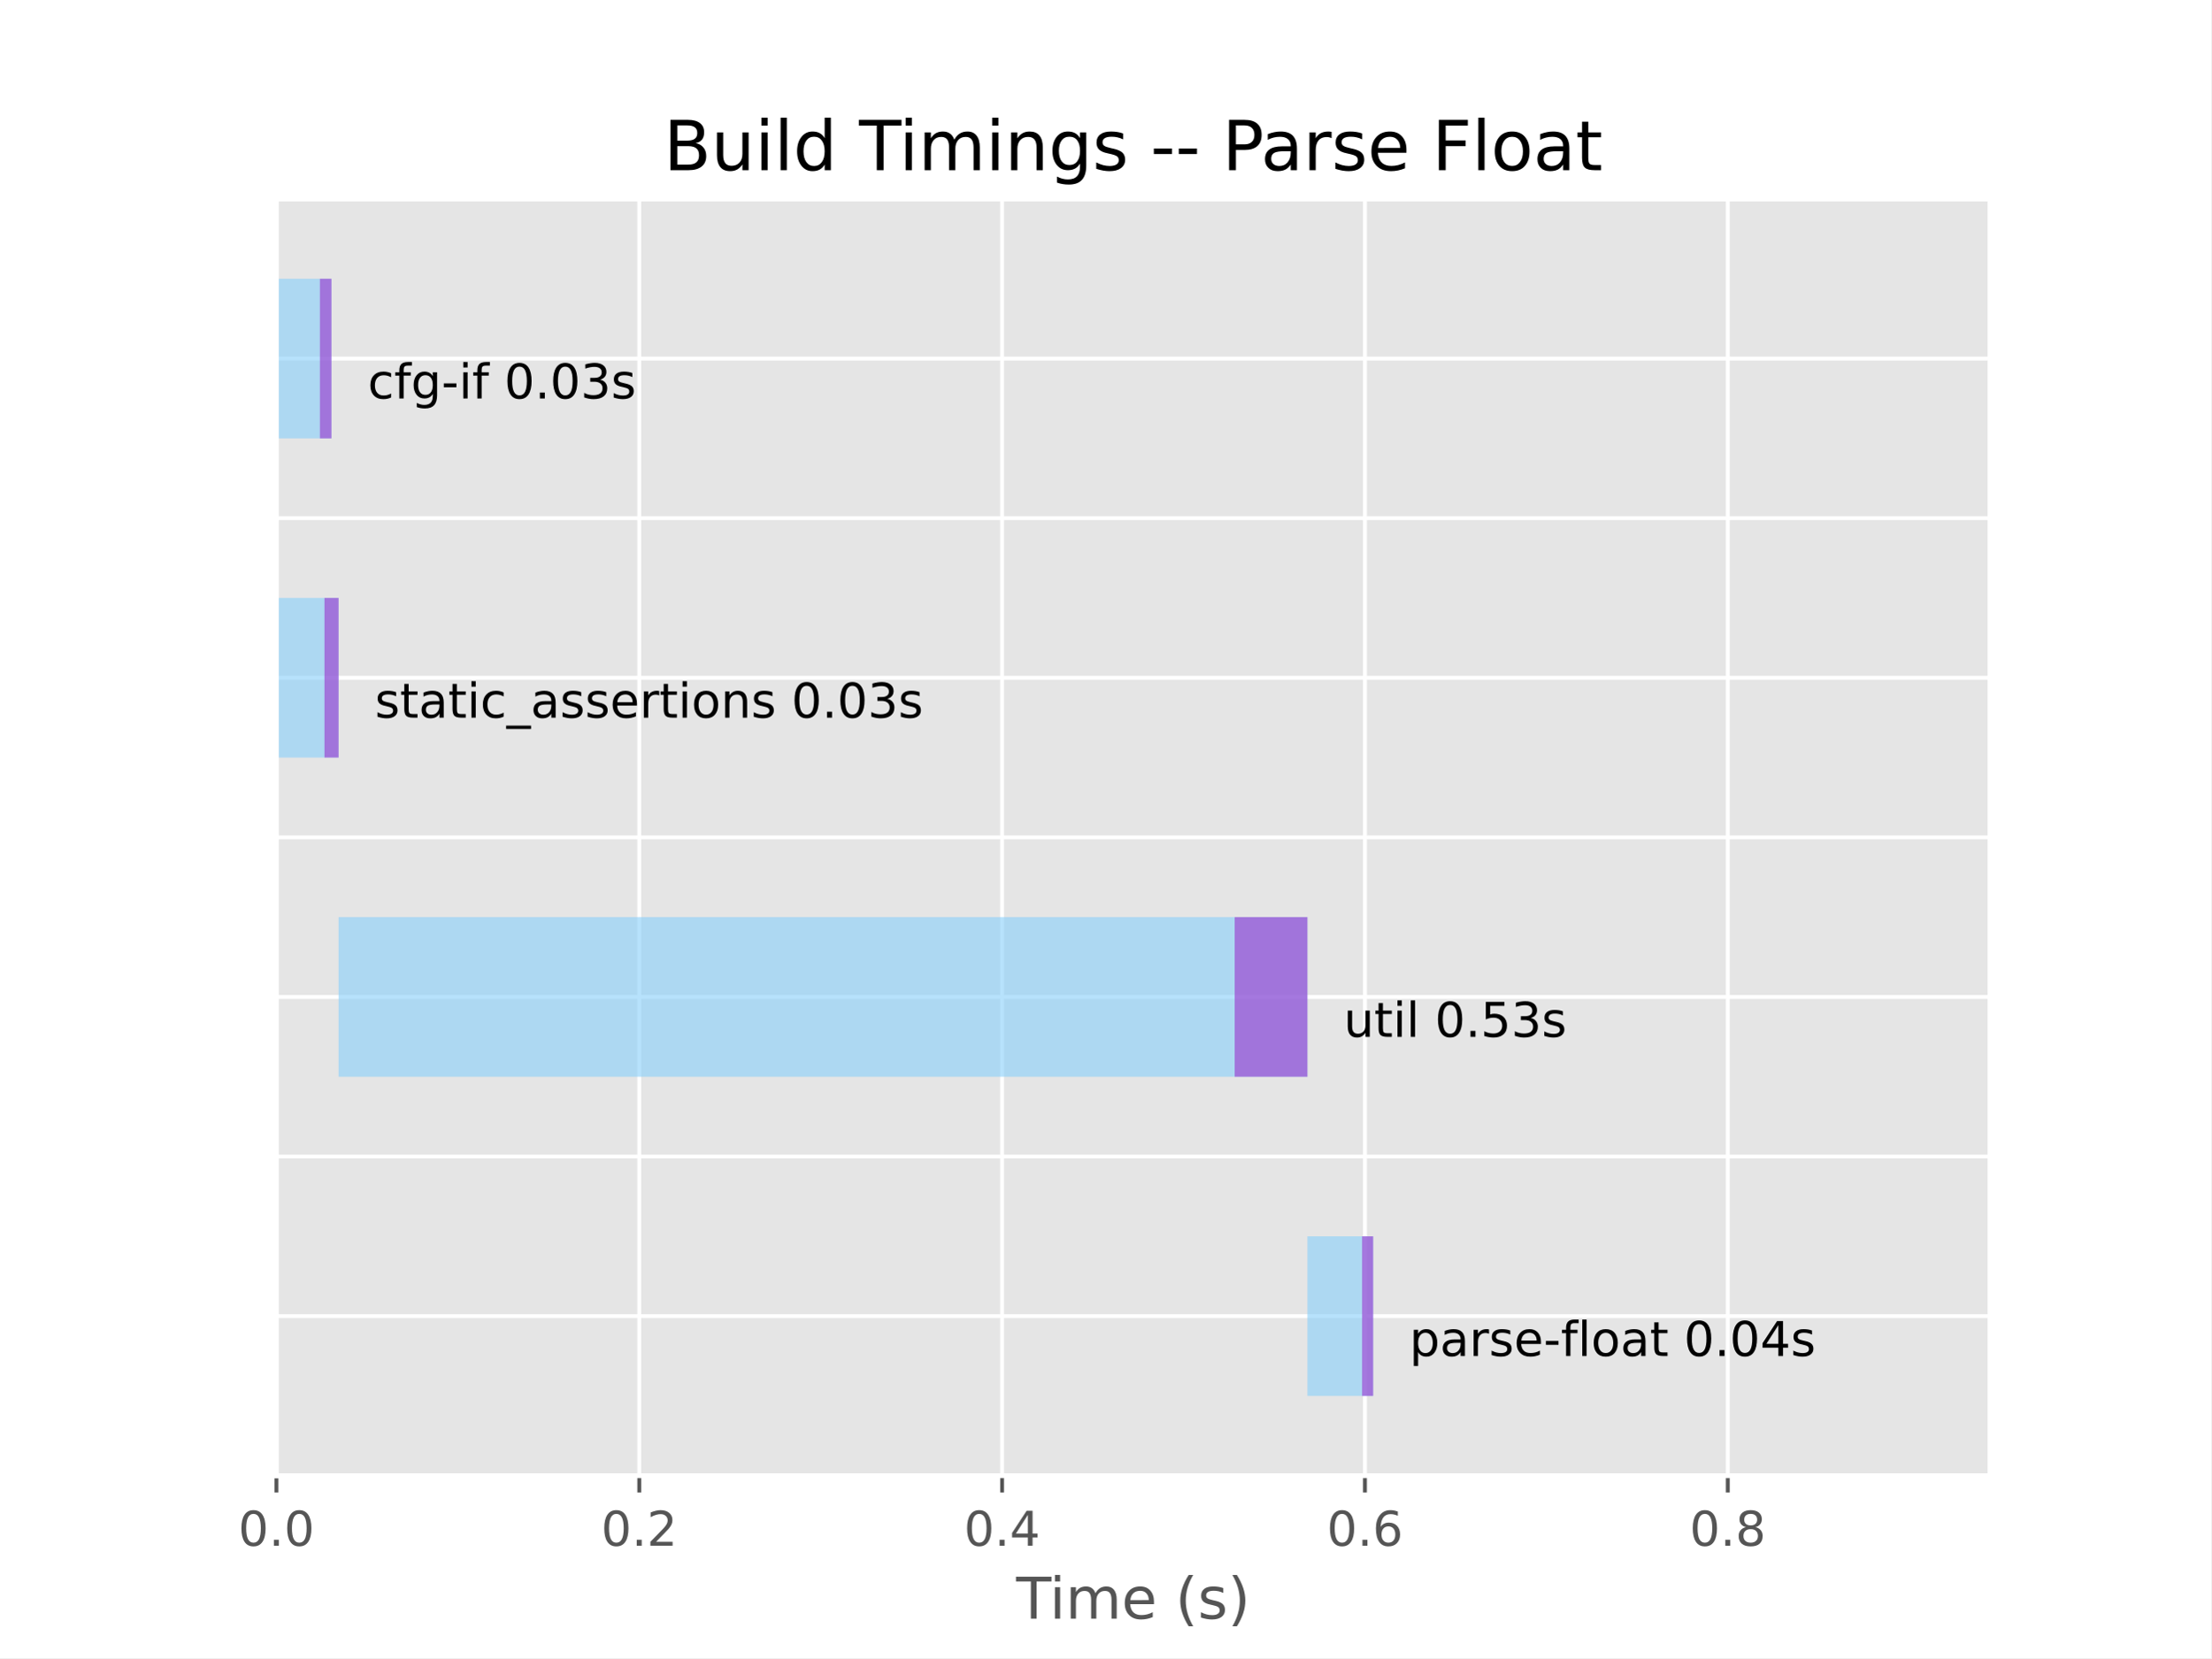
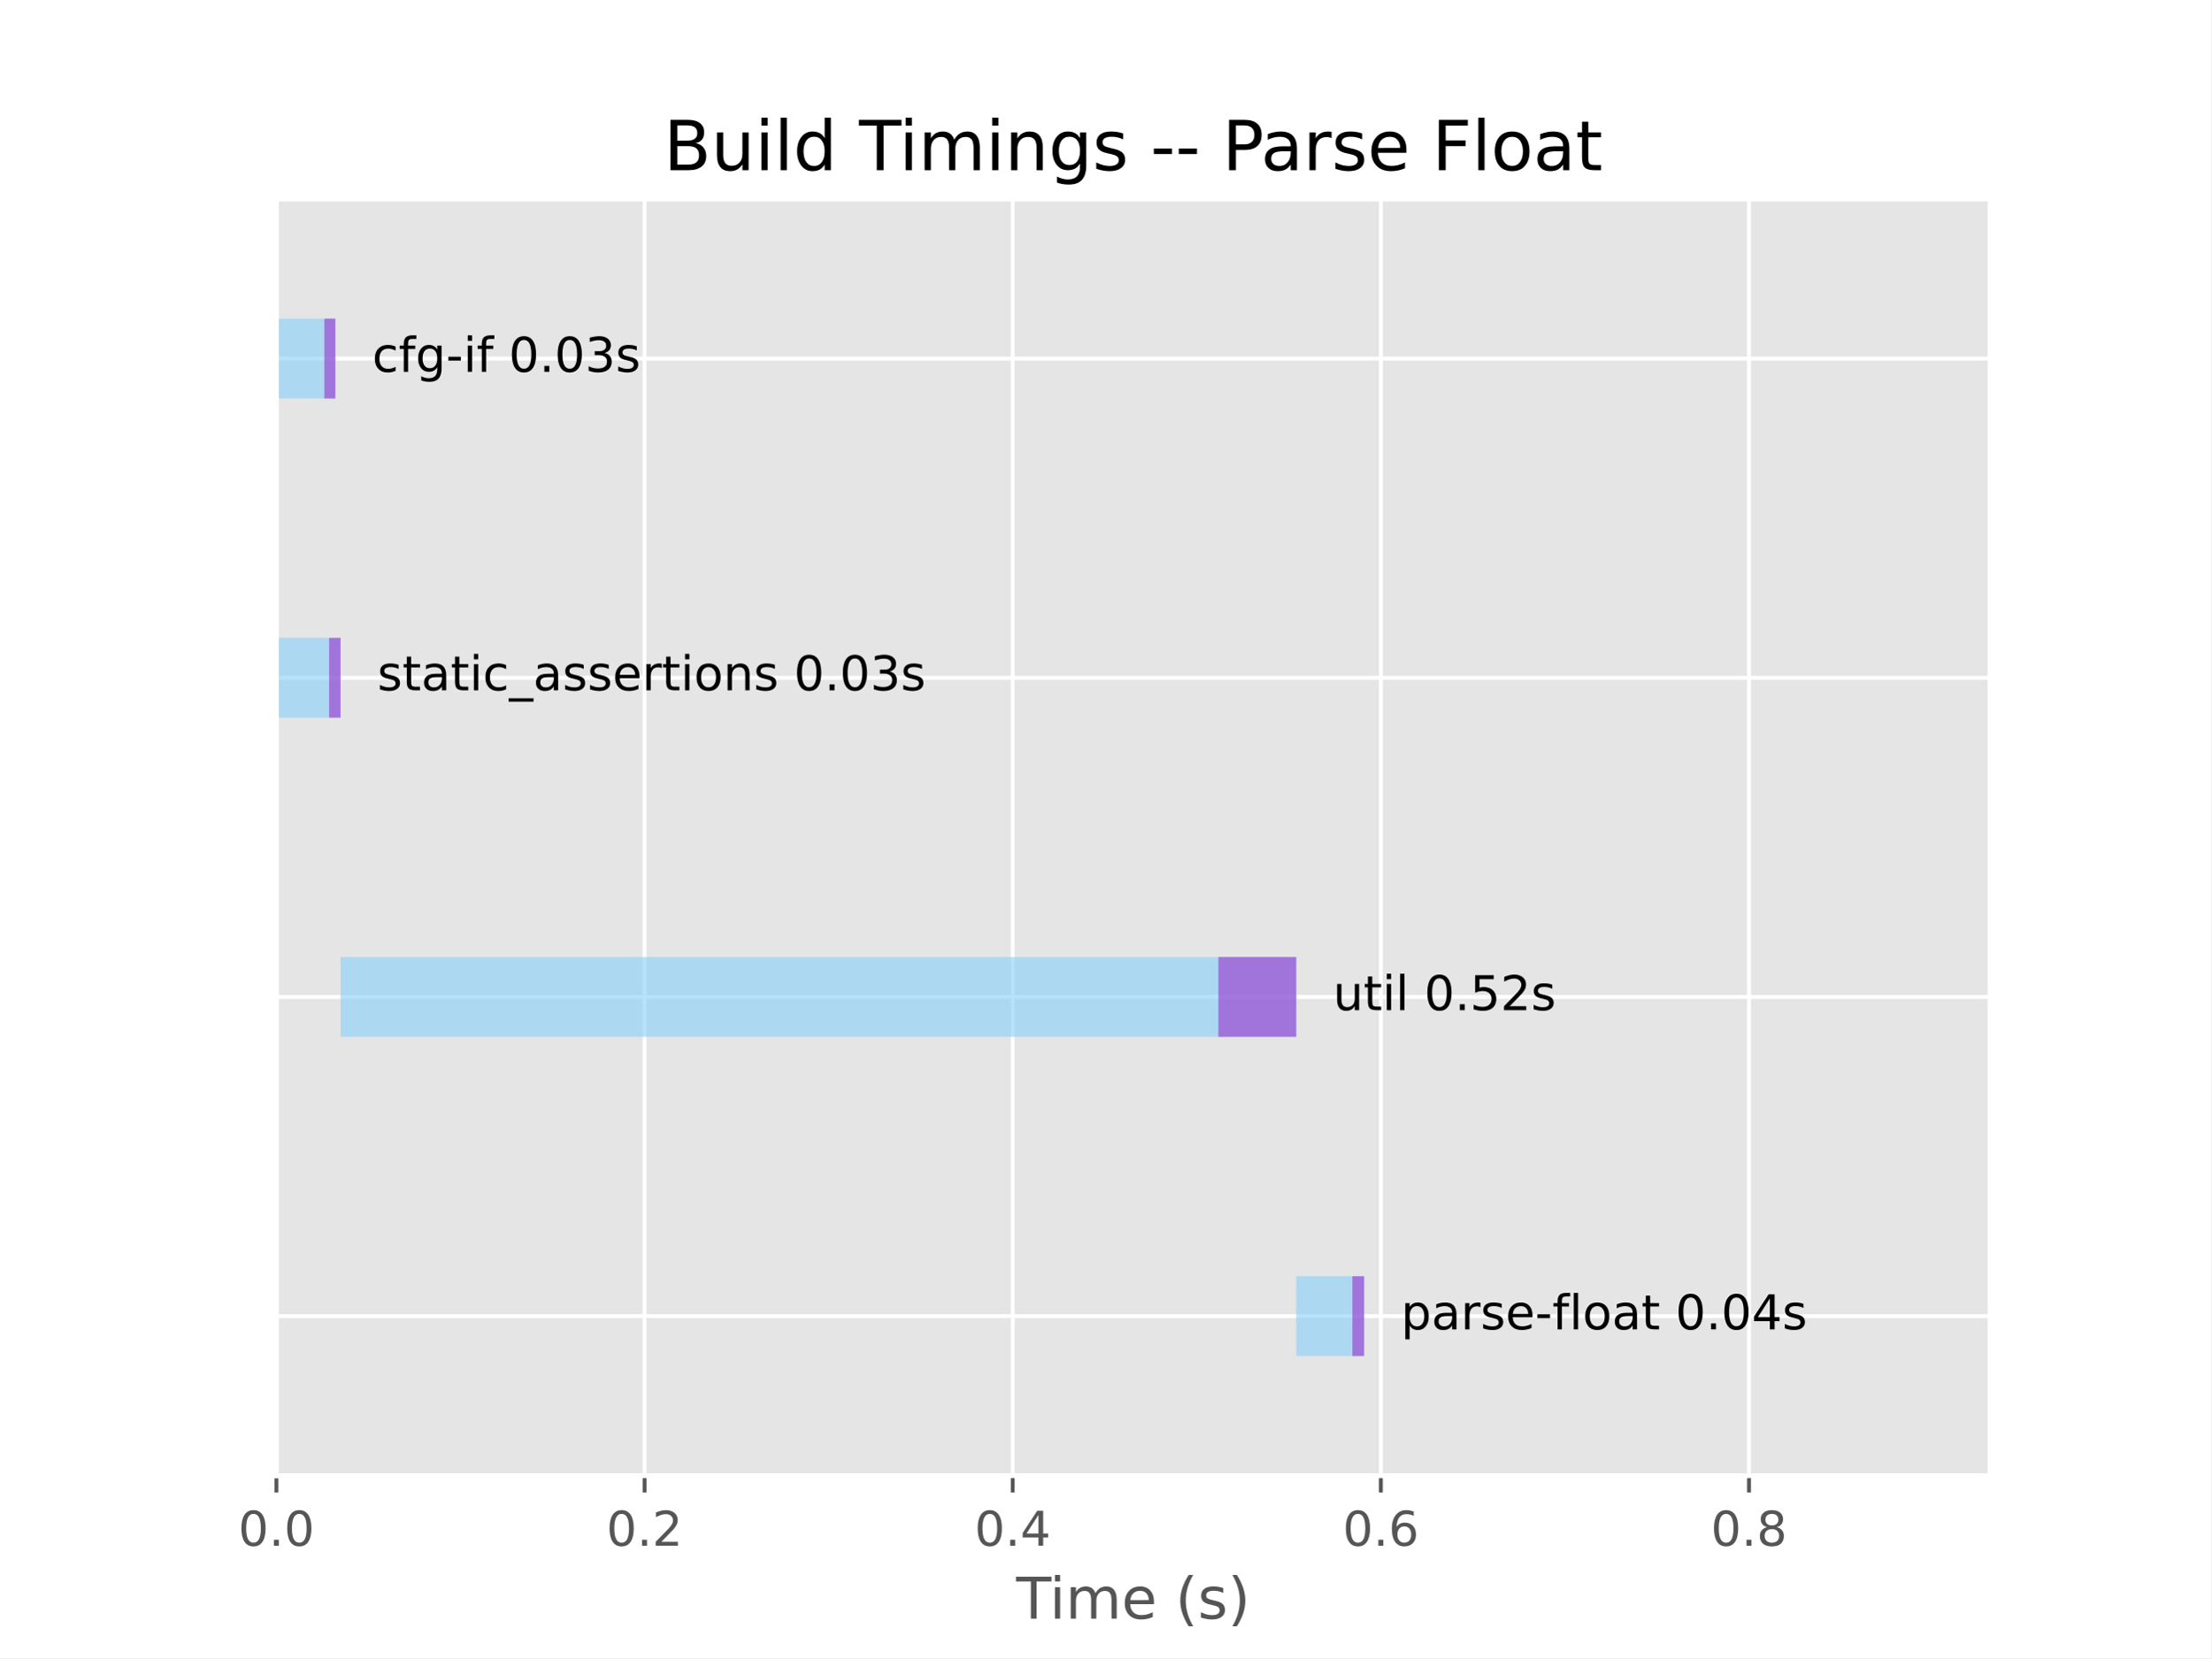
<svg xmlns="http://www.w3.org/2000/svg" xmlns:xlink="http://www.w3.org/1999/xlink" height="345.6pt" version="1.1" viewBox="0 0 460.8 345.6" width="460.8pt">
  <defs>
    <style type="text/css">*{stroke-linecap:butt;stroke-linejoin:round;}</style>
  </defs>
  <g id="figure_1">
    <g id="patch_1">
      <path d="M 0 345.6  L 460.8 345.6  L 460.8 0  L 0 0  z " style="fill:#ffffff;" />
    </g>
    <g id="axes_1">
      <g id="patch_2">
        <path d="M 57.6 307.584  L 414.72 307.584  L 414.72 41.472  L 57.6 41.472  z " style="fill:#e5e5e5;" />
      </g>
      <g id="matplotlib.axis_1">
        <g id="xtick_1">
          <g id="line2d_1">
-             <path clip-path="url(#pd115054923)" d="M 57.6 307.584  L 57.6 41.472  " style="fill:none;stroke:#ffffff;stroke-linecap:square;stroke-width:0.8;" />
+             <path clip-path="url(#p12c8a387ae)" d="M 57.6 307.584  L 57.6 41.472  " style="fill:none;stroke:#ffffff;stroke-linecap:square;stroke-width:0.8;" />
          </g>
          <g id="line2d_2">
            <defs>
-               <path d="M 0 0  L 0 3.5  " id="m723b327a18" style="stroke:#555555;stroke-width:0.8;" />
+               <path d="M 0 0  L 0 3.5  " id="mac505a7d88" style="stroke:#555555;stroke-width:0.8;" />
            </defs>
            <g>
-               <use style="fill:#555555;stroke:#555555;stroke-width:0.8;" x="57.6" xlink:href="#m723b327a18" y="307.584" />
+               <use style="fill:#555555;stroke:#555555;stroke-width:0.8;" x="57.6" xlink:href="#mac505a7d88" y="307.584" />
            </g>
          </g>
          <g id="text_1">
            <g style="fill:#555555;" transform="translate(49.64844 322.1824)scale(0.1 -0.1)">
              <defs>
                <path d="M 2034 4250  Q 1547 4250 1301 3770  Q 1056 3291 1056 2328  Q 1056 1369 1301 889  Q 1547 409 2034 409  Q 2525 409 2770 889  Q 3016 1369 3016 2328  Q 3016 3291 2770 3770  Q 2525 4250 2034 4250  z M 2034 4750  Q 2819 4750 3233 4129  Q 3647 3509 3647 2328  Q 3647 1150 3233 529  Q 2819 -91 2034 -91  Q 1250 -91 836 529  Q 422 1150 422 2328  Q 422 3509 836 4129  Q 1250 4750 2034 4750  z " id="DejaVuSans-30" transform="scale(0.015625)" />
                <path d="M 684 794  L 1344 794  L 1344 0  L 684 0  L 684 794  z " id="DejaVuSans-2e" transform="scale(0.015625)" />
              </defs>
              <use xlink:href="#DejaVuSans-30" />
              <use x="63.623" xlink:href="#DejaVuSans-2e" />
              <use x="95.41" xlink:href="#DejaVuSans-30" />
            </g>
          </g>
        </g>
        <g id="xtick_2">
          <g id="line2d_3">
-             <path clip-path="url(#pd115054923)" d="M 133.22 307.584  L 133.22 41.472  " style="fill:none;stroke:#ffffff;stroke-linecap:square;stroke-width:0.8;" />
+             <path clip-path="url(#p12c8a387ae)" d="M 134.325 307.584  L 134.325 41.472  " style="fill:none;stroke:#ffffff;stroke-linecap:square;stroke-width:0.8;" />
          </g>
          <g id="line2d_4">
            <g>
-               <use style="fill:#555555;stroke:#555555;stroke-width:0.8;" x="133.22" xlink:href="#m723b327a18" y="307.584" />
+               <use style="fill:#555555;stroke:#555555;stroke-width:0.8;" x="134.325" xlink:href="#mac505a7d88" y="307.584" />
            </g>
          </g>
          <g id="text_2">
-             <g style="fill:#555555;" transform="translate(125.2683 322.1824)scale(0.1 -0.1)">
+             <g style="fill:#555555;" transform="translate(126.3734 322.1824)scale(0.1 -0.1)">
              <defs>
                <path d="M 1228 531  L 3431 531  L 3431 0  L 469 0  L 469 531  Q 828 903 1448 1529  Q 2069 2156 2228 2338  Q 2531 2678 2651 2914  Q 2772 3150 2772 3378  Q 2772 3750 2511 3984  Q 2250 4219 1831 4219  Q 1534 4219 1204 4116  Q 875 4013 500 3803  L 500 4441  Q 881 4594 1212 4672  Q 1544 4750 1819 4750  Q 2544 4750 2975 4387  Q 3406 4025 3406 3419  Q 3406 3131 3298 2873  Q 3191 2616 2906 2266  Q 2828 2175 2409 1742  Q 1991 1309 1228 531  z " id="DejaVuSans-32" transform="scale(0.015625)" />
              </defs>
              <use xlink:href="#DejaVuSans-30" />
              <use x="63.623" xlink:href="#DejaVuSans-2e" />
              <use x="95.41" xlink:href="#DejaVuSans-32" />
            </g>
          </g>
        </g>
        <g id="xtick_3">
          <g id="line2d_5">
-             <path clip-path="url(#pd115054923)" d="M 208.84 307.584  L 208.84 41.472  " style="fill:none;stroke:#ffffff;stroke-linecap:square;stroke-width:0.8;" />
+             <path clip-path="url(#p12c8a387ae)" d="M 211.05 307.584  L 211.05 41.472  " style="fill:none;stroke:#ffffff;stroke-linecap:square;stroke-width:0.8;" />
          </g>
          <g id="line2d_6">
            <g>
-               <use style="fill:#555555;stroke:#555555;stroke-width:0.8;" x="208.84" xlink:href="#m723b327a18" y="307.584" />
+               <use style="fill:#555555;stroke:#555555;stroke-width:0.8;" x="211.05" xlink:href="#mac505a7d88" y="307.584" />
            </g>
          </g>
          <g id="text_3">
-             <g style="fill:#555555;" transform="translate(200.8882 322.1824)scale(0.1 -0.1)">
+             <g style="fill:#555555;" transform="translate(203.0984 322.1824)scale(0.1 -0.1)">
              <defs>
                <path d="M 2419 4116  L 825 1625  L 2419 1625  L 2419 4116  z M 2253 4666  L 3047 4666  L 3047 1625  L 3713 1625  L 3713 1100  L 3047 1100  L 3047 0  L 2419 0  L 2419 1100  L 313 1100  L 313 1709  L 2253 4666  z " id="DejaVuSans-34" transform="scale(0.015625)" />
              </defs>
              <use xlink:href="#DejaVuSans-30" />
              <use x="63.623" xlink:href="#DejaVuSans-2e" />
              <use x="95.41" xlink:href="#DejaVuSans-34" />
            </g>
          </g>
        </g>
        <g id="xtick_4">
          <g id="line2d_7">
-             <path clip-path="url(#pd115054923)" d="M 284.46 307.584  L 284.46 41.472  " style="fill:none;stroke:#ffffff;stroke-linecap:square;stroke-width:0.8;" />
+             <path clip-path="url(#p12c8a387ae)" d="M 287.775 307.584  L 287.775 41.472  " style="fill:none;stroke:#ffffff;stroke-linecap:square;stroke-width:0.8;" />
          </g>
          <g id="line2d_8">
            <g>
-               <use style="fill:#555555;stroke:#555555;stroke-width:0.8;" x="284.46" xlink:href="#m723b327a18" y="307.584" />
+               <use style="fill:#555555;stroke:#555555;stroke-width:0.8;" x="287.775" xlink:href="#mac505a7d88" y="307.584" />
            </g>
          </g>
          <g id="text_4">
-             <g style="fill:#555555;" transform="translate(276.508 322.1824)scale(0.1 -0.1)">
+             <g style="fill:#555555;" transform="translate(279.8235 322.1824)scale(0.1 -0.1)">
              <defs>
                <path d="M 2113 2584  Q 1688 2584 1439 2293  Q 1191 2003 1191 1497  Q 1191 994 1439 701  Q 1688 409 2113 409  Q 2538 409 2786 701  Q 3034 994 3034 1497  Q 3034 2003 2786 2293  Q 2538 2584 2113 2584  z M 3366 4563  L 3366 3988  Q 3128 4100 2886 4159  Q 2644 4219 2406 4219  Q 1781 4219 1451 3797  Q 1122 3375 1075 2522  Q 1259 2794 1537 2939  Q 1816 3084 2150 3084  Q 2853 3084 3261 2657  Q 3669 2231 3669 1497  Q 3669 778 3244 343  Q 2819 -91 2113 -91  Q 1303 -91 875 529  Q 447 1150 447 2328  Q 447 3434 972 4092  Q 1497 4750 2381 4750  Q 2619 4750 2861 4703  Q 3103 4656 3366 4563  z " id="DejaVuSans-36" transform="scale(0.015625)" />
              </defs>
              <use xlink:href="#DejaVuSans-30" />
              <use x="63.623" xlink:href="#DejaVuSans-2e" />
              <use x="95.41" xlink:href="#DejaVuSans-36" />
            </g>
          </g>
        </g>
        <g id="xtick_5">
          <g id="line2d_9">
-             <path clip-path="url(#pd115054923)" d="M 360.079 307.584  L 360.079 41.472  " style="fill:none;stroke:#ffffff;stroke-linecap:square;stroke-width:0.8;" />
+             <path clip-path="url(#p12c8a387ae)" d="M 364.5 307.584  L 364.5 41.472  " style="fill:none;stroke:#ffffff;stroke-linecap:square;stroke-width:0.8;" />
          </g>
          <g id="line2d_10">
            <g>
-               <use style="fill:#555555;stroke:#555555;stroke-width:0.8;" x="360.079" xlink:href="#m723b327a18" y="307.584" />
+               <use style="fill:#555555;stroke:#555555;stroke-width:0.8;" x="364.5" xlink:href="#mac505a7d88" y="307.584" />
            </g>
          </g>
          <g id="text_5">
-             <g style="fill:#555555;" transform="translate(352.1279 322.1824)scale(0.1 -0.1)">
+             <g style="fill:#555555;" transform="translate(356.5485 322.1824)scale(0.1 -0.1)">
              <defs>
                <path d="M 2034 2216  Q 1584 2216 1326 1975  Q 1069 1734 1069 1313  Q 1069 891 1326 650  Q 1584 409 2034 409  Q 2484 409 2743 651  Q 3003 894 3003 1313  Q 3003 1734 2745 1975  Q 2488 2216 2034 2216  z M 1403 2484  Q 997 2584 770 2862  Q 544 3141 544 3541  Q 544 4100 942 4425  Q 1341 4750 2034 4750  Q 2731 4750 3128 4425  Q 3525 4100 3525 3541  Q 3525 3141 3298 2862  Q 3072 2584 2669 2484  Q 3125 2378 3379 2068  Q 3634 1759 3634 1313  Q 3634 634 3220 271  Q 2806 -91 2034 -91  Q 1263 -91 848 271  Q 434 634 434 1313  Q 434 1759 690 2068  Q 947 2378 1403 2484  z M 1172 3481  Q 1172 3119 1398 2916  Q 1625 2713 2034 2713  Q 2441 2713 2670 2916  Q 2900 3119 2900 3481  Q 2900 3844 2670 4047  Q 2441 4250 2034 4250  Q 1625 4250 1398 4047  Q 1172 3844 1172 3481  z " id="DejaVuSans-38" transform="scale(0.015625)" />
              </defs>
              <use xlink:href="#DejaVuSans-30" />
              <use x="63.623" xlink:href="#DejaVuSans-2e" />
              <use x="95.41" xlink:href="#DejaVuSans-38" />
            </g>
          </g>
        </g>
        <g id="text_6">
          <g style="fill:#555555;" transform="translate(211.7653 337.3802)scale(0.12 -0.12)">
            <defs>
              <path d="M -19 4666  L 3928 4666  L 3928 4134  L 2272 4134  L 2272 0  L 1638 0  L 1638 4134  L -19 4134  L -19 4666  z " id="DejaVuSans-54" transform="scale(0.015625)" />
              <path d="M 603 3500  L 1178 3500  L 1178 0  L 603 0  L 603 3500  z M 603 4863  L 1178 4863  L 1178 4134  L 603 4134  L 603 4863  z " id="DejaVuSans-69" transform="scale(0.015625)" />
              <path d="M 3328 2828  Q 3544 3216 3844 3400  Q 4144 3584 4550 3584  Q 5097 3584 5394 3201  Q 5691 2819 5691 2113  L 5691 0  L 5113 0  L 5113 2094  Q 5113 2597 4934 2840  Q 4756 3084 4391 3084  Q 3944 3084 3684 2787  Q 3425 2491 3425 1978  L 3425 0  L 2847 0  L 2847 2094  Q 2847 2600 2669 2842  Q 2491 3084 2119 3084  Q 1678 3084 1418 2786  Q 1159 2488 1159 1978  L 1159 0  L 581 0  L 581 3500  L 1159 3500  L 1159 2956  Q 1356 3278 1631 3431  Q 1906 3584 2284 3584  Q 2666 3584 2933 3390  Q 3200 3197 3328 2828  z " id="DejaVuSans-6d" transform="scale(0.015625)" />
              <path d="M 3597 1894  L 3597 1613  L 953 1613  Q 991 1019 1311 708  Q 1631 397 2203 397  Q 2534 397 2845 478  Q 3156 559 3463 722  L 3463 178  Q 3153 47 2828 -22  Q 2503 -91 2169 -91  Q 1331 -91 842 396  Q 353 884 353 1716  Q 353 2575 817 3079  Q 1281 3584 2069 3584  Q 2775 3584 3186 3129  Q 3597 2675 3597 1894  z M 3022 2063  Q 3016 2534 2758 2815  Q 2500 3097 2075 3097  Q 1594 3097 1305 2825  Q 1016 2553 972 2059  L 3022 2063  z " id="DejaVuSans-65" transform="scale(0.015625)" />
              <path id="DejaVuSans-20" transform="scale(0.015625)" />
              <path d="M 1984 4856  Q 1566 4138 1362 3434  Q 1159 2731 1159 2009  Q 1159 1288 1364 580  Q 1569 -128 1984 -844  L 1484 -844  Q 1016 -109 783 600  Q 550 1309 550 2009  Q 550 2706 781 3412  Q 1013 4119 1484 4856  L 1984 4856  z " id="DejaVuSans-28" transform="scale(0.015625)" />
              <path d="M 2834 3397  L 2834 2853  Q 2591 2978 2328 3040  Q 2066 3103 1784 3103  Q 1356 3103 1142 2972  Q 928 2841 928 2578  Q 928 2378 1081 2264  Q 1234 2150 1697 2047  L 1894 2003  Q 2506 1872 2764 1633  Q 3022 1394 3022 966  Q 3022 478 2636 193  Q 2250 -91 1575 -91  Q 1294 -91 989 -36  Q 684 19 347 128  L 347 722  Q 666 556 975 473  Q 1284 391 1588 391  Q 1994 391 2212 530  Q 2431 669 2431 922  Q 2431 1156 2273 1281  Q 2116 1406 1581 1522  L 1381 1569  Q 847 1681 609 1914  Q 372 2147 372 2553  Q 372 3047 722 3315  Q 1072 3584 1716 3584  Q 2034 3584 2315 3537  Q 2597 3491 2834 3397  z " id="DejaVuSans-73" transform="scale(0.015625)" />
              <path d="M 513 4856  L 1013 4856  Q 1481 4119 1714 3412  Q 1947 2706 1947 2009  Q 1947 1309 1714 600  Q 1481 -109 1013 -844  L 513 -844  Q 928 -128 1133 580  Q 1338 1288 1338 2009  Q 1338 2731 1133 3434  Q 928 4138 513 4856  z " id="DejaVuSans-29" transform="scale(0.015625)" />
            </defs>
            <use xlink:href="#DejaVuSans-54" />
            <use x="57.959" xlink:href="#DejaVuSans-69" />
            <use x="85.742" xlink:href="#DejaVuSans-6d" />
            <use x="183.154" xlink:href="#DejaVuSans-65" />
            <use x="244.678" xlink:href="#DejaVuSans-20" />
            <use x="276.465" xlink:href="#DejaVuSans-28" />
            <use x="315.479" xlink:href="#DejaVuSans-73" />
            <use x="367.578" xlink:href="#DejaVuSans-29" />
          </g>
        </g>
      </g>
      <g id="matplotlib.axis_2">
        <g id="ytick_1">
          <g id="line2d_11">
-             <path clip-path="url(#pd115054923)" d="M 57.6 307.584  L 414.72 307.584  " style="fill:none;stroke:#ffffff;stroke-linecap:square;stroke-width:0.8;" />
+             <path clip-path="url(#p12c8a387ae)" d="M 57.6 274.32  L 414.72 274.32  " style="fill:none;stroke:#ffffff;stroke-linecap:square;stroke-width:0.8;" />
          </g>
          <g id="line2d_12" />
        </g>
        <g id="ytick_2">
          <g id="line2d_13">
-             <path clip-path="url(#pd115054923)" d="M 57.6 274.32  L 414.72 274.32  " style="fill:none;stroke:#ffffff;stroke-linecap:square;stroke-width:0.8;" />
+             <path clip-path="url(#p12c8a387ae)" d="M 57.6 207.792  L 414.72 207.792  " style="fill:none;stroke:#ffffff;stroke-linecap:square;stroke-width:0.8;" />
          </g>
          <g id="line2d_14" />
        </g>
        <g id="ytick_3">
          <g id="line2d_15">
-             <path clip-path="url(#pd115054923)" d="M 57.6 241.056  L 414.72 241.056  " style="fill:none;stroke:#ffffff;stroke-linecap:square;stroke-width:0.8;" />
+             <path clip-path="url(#p12c8a387ae)" d="M 57.6 141.264  L 414.72 141.264  " style="fill:none;stroke:#ffffff;stroke-linecap:square;stroke-width:0.8;" />
          </g>
          <g id="line2d_16" />
        </g>
        <g id="ytick_4">
          <g id="line2d_17">
-             <path clip-path="url(#pd115054923)" d="M 57.6 207.792  L 414.72 207.792  " style="fill:none;stroke:#ffffff;stroke-linecap:square;stroke-width:0.8;" />
+             <path clip-path="url(#p12c8a387ae)" d="M 57.6 74.736  L 414.72 74.736  " style="fill:none;stroke:#ffffff;stroke-linecap:square;stroke-width:0.8;" />
          </g>
          <g id="line2d_18" />
        </g>
-         <g id="ytick_5">
-           <g id="line2d_19">
-             <path clip-path="url(#pd115054923)" d="M 57.6 174.528  L 414.72 174.528  " style="fill:none;stroke:#ffffff;stroke-linecap:square;stroke-width:0.8;" />
-           </g>
-           <g id="line2d_20" />
-         </g>
-         <g id="ytick_6">
-           <g id="line2d_21">
-             <path clip-path="url(#pd115054923)" d="M 57.6 141.264  L 414.72 141.264  " style="fill:none;stroke:#ffffff;stroke-linecap:square;stroke-width:0.8;" />
-           </g>
-           <g id="line2d_22" />
-         </g>
-         <g id="ytick_7">
-           <g id="line2d_23">
-             <path clip-path="url(#pd115054923)" d="M 57.6 108  L 414.72 108  " style="fill:none;stroke:#ffffff;stroke-linecap:square;stroke-width:0.8;" />
-           </g>
-           <g id="line2d_24" />
-         </g>
-         <g id="ytick_8">
-           <g id="line2d_25">
-             <path clip-path="url(#pd115054923)" d="M 57.6 74.736  L 414.72 74.736  " style="fill:none;stroke:#ffffff;stroke-linecap:square;stroke-width:0.8;" />
-           </g>
-           <g id="line2d_26" />
-         </g>
-         <g id="ytick_9">
-           <g id="line2d_27">
-             <path clip-path="url(#pd115054923)" d="M 57.6 41.472  L 414.72 41.472  " style="fill:none;stroke:#ffffff;stroke-linecap:square;stroke-width:0.8;" />
-           </g>
-           <g id="line2d_28" />
-         </g>
      </g>
      <g id="patch_3">
-         <path clip-path="url(#pd115054923)" d="M 57.6 91.368  L 69.068 91.368  L 69.068 58.104  L 57.6 58.104  z " style="fill:#87cefa;opacity:0.6;" />
+         <path clip-path="url(#p12c8a387ae)" d="M 57.6 83.052  L 69.889 83.052  L 69.889 66.42  L 57.6 66.42  z " style="fill:#87cefa;opacity:0.6;" />
      </g>
      <g id="patch_4">
-         <path clip-path="url(#pd115054923)" d="M 66.669 91.368  L 69.068 91.368  L 69.068 58.104  L 66.669 58.104  z " style="fill:#9932cc;opacity:0.6;" />
+         <path clip-path="url(#p12c8a387ae)" d="M 67.586 83.052  L 69.889 83.052  L 69.889 66.42  L 67.586 66.42  z " style="fill:#9932cc;opacity:0.6;" />
      </g>
      <g id="patch_5">
-         <path clip-path="url(#pd115054923)" d="M 57.6 157.896  L 70.556 157.896  L 70.556 124.632  L 57.6 124.632  z " style="fill:#87cefa;opacity:0.6;" />
+         <path clip-path="url(#p12c8a387ae)" d="M 57.6 149.58  L 70.964 149.58  L 70.964 132.948  L 57.6 132.948  z " style="fill:#87cefa;opacity:0.6;" />
      </g>
      <g id="patch_6">
-         <path clip-path="url(#pd115054923)" d="M 67.614 157.896  L 70.556 157.896  L 70.556 124.632  L 67.614 124.632  z " style="fill:#9932cc;opacity:0.6;" />
+         <path clip-path="url(#p12c8a387ae)" d="M 68.593 149.58  L 70.964 149.58  L 70.964 132.948  L 68.593 132.948  z " style="fill:#9932cc;opacity:0.6;" />
      </g>
      <g id="patch_7">
-         <path clip-path="url(#pd115054923)" d="M 70.556 224.424  L 272.47 224.424  L 272.47 191.16  L 70.556 191.16  z " style="fill:#87cefa;opacity:0.6;" />
+         <path clip-path="url(#p12c8a387ae)" d="M 70.964 216.108  L 270.137 216.108  L 270.137 199.476  L 70.964 199.476  z " style="fill:#87cefa;opacity:0.6;" />
      </g>
      <g id="patch_8">
-         <path clip-path="url(#pd115054923)" d="M 257.305 224.424  L 272.47 224.424  L 272.47 191.16  L 257.305 191.16  z " style="fill:#9932cc;opacity:0.6;" />
+         <path clip-path="url(#p12c8a387ae)" d="M 253.909 216.108  L 270.137 216.108  L 270.137 199.476  L 253.909 199.476  z " style="fill:#9932cc;opacity:0.6;" />
      </g>
      <g id="patch_9">
-         <path clip-path="url(#pd115054923)" d="M 272.47 290.952  L 286.166 290.952  L 286.166 257.688  L 272.47 257.688  z " style="fill:#87cefa;opacity:0.6;" />
+         <path clip-path="url(#p12c8a387ae)" d="M 270.137 282.636  L 284.287 282.636  L 284.287 266.004  L 270.137 266.004  z " style="fill:#87cefa;opacity:0.6;" />
      </g>
      <g id="patch_10">
-         <path clip-path="url(#pd115054923)" d="M 283.868 290.952  L 286.166 290.952  L 286.166 257.688  L 283.868 257.688  z " style="fill:#9932cc;opacity:0.6;" />
+         <path clip-path="url(#p12c8a387ae)" d="M 281.835 282.636  L 284.287 282.636  L 284.287 266.004  L 281.835 266.004  z " style="fill:#9932cc;opacity:0.6;" />
      </g>
      <g id="patch_11">
        <path d="M 57.6 307.584  L 57.6 41.472  " style="fill:none;stroke:#ffffff;stroke-linecap:square;stroke-linejoin:miter;" />
      </g>
      <g id="patch_12">
        <path d="M 414.72 307.584  L 414.72 41.472  " style="fill:none;stroke:#ffffff;stroke-linecap:square;stroke-linejoin:miter;" />
      </g>
      <g id="patch_13">
        <path d="M 57.6 307.584  L 414.72 307.584  " style="fill:none;stroke:#ffffff;stroke-linecap:square;stroke-linejoin:miter;" />
      </g>
      <g id="patch_14">
        <path d="M 57.6 41.472  L 414.72 41.472  " style="fill:none;stroke:#ffffff;stroke-linecap:square;stroke-linejoin:miter;" />
      </g>
      <g id="text_7">
-         <g transform="translate(76.63039 83.052)scale(0.1 -0.1)">
+         <g transform="translate(77.56154 77.49537)scale(0.1 -0.1)">
          <defs>
            <path d="M 3122 3366  L 3122 2828  Q 2878 2963 2633 3030  Q 2388 3097 2138 3097  Q 1578 3097 1268 2742  Q 959 2388 959 1747  Q 959 1106 1268 751  Q 1578 397 2138 397  Q 2388 397 2633 464  Q 2878 531 3122 666  L 3122 134  Q 2881 22 2623 -34  Q 2366 -91 2075 -91  Q 1284 -91 818 406  Q 353 903 353 1747  Q 353 2603 823 3093  Q 1294 3584 2113 3584  Q 2378 3584 2631 3529  Q 2884 3475 3122 3366  z " id="DejaVuSans-63" transform="scale(0.015625)" />
            <path d="M 2375 4863  L 2375 4384  L 1825 4384  Q 1516 4384 1395 4259  Q 1275 4134 1275 3809  L 1275 3500  L 2222 3500  L 2222 3053  L 1275 3053  L 1275 0  L 697 0  L 697 3053  L 147 3053  L 147 3500  L 697 3500  L 697 3744  Q 697 4328 969 4595  Q 1241 4863 1831 4863  L 2375 4863  z " id="DejaVuSans-66" transform="scale(0.015625)" />
            <path d="M 2906 1791  Q 2906 2416 2648 2759  Q 2391 3103 1925 3103  Q 1463 3103 1205 2759  Q 947 2416 947 1791  Q 947 1169 1205 825  Q 1463 481 1925 481  Q 2391 481 2648 825  Q 2906 1169 2906 1791  z M 3481 434  Q 3481 -459 3084 -895  Q 2688 -1331 1869 -1331  Q 1566 -1331 1297 -1286  Q 1028 -1241 775 -1147  L 775 -588  Q 1028 -725 1275 -790  Q 1522 -856 1778 -856  Q 2344 -856 2625 -561  Q 2906 -266 2906 331  L 2906 616  Q 2728 306 2450 153  Q 2172 0 1784 0  Q 1141 0 747 490  Q 353 981 353 1791  Q 353 2603 747 3093  Q 1141 3584 1784 3584  Q 2172 3584 2450 3431  Q 2728 3278 2906 2969  L 2906 3500  L 3481 3500  L 3481 434  z " id="DejaVuSans-67" transform="scale(0.015625)" />
            <path d="M 313 2009  L 1997 2009  L 1997 1497  L 313 1497  L 313 2009  z " id="DejaVuSans-2d" transform="scale(0.015625)" />
            <path d="M 2597 2516  Q 3050 2419 3304 2112  Q 3559 1806 3559 1356  Q 3559 666 3084 287  Q 2609 -91 1734 -91  Q 1441 -91 1130 -33  Q 819 25 488 141  L 488 750  Q 750 597 1062 519  Q 1375 441 1716 441  Q 2309 441 2620 675  Q 2931 909 2931 1356  Q 2931 1769 2642 2001  Q 2353 2234 1838 2234  L 1294 2234  L 1294 2753  L 1863 2753  Q 2328 2753 2575 2939  Q 2822 3125 2822 3475  Q 2822 3834 2567 4026  Q 2313 4219 1838 4219  Q 1578 4219 1281 4162  Q 984 4106 628 3988  L 628 4550  Q 988 4650 1302 4700  Q 1616 4750 1894 4750  Q 2613 4750 3031 4423  Q 3450 4097 3450 3541  Q 3450 3153 3228 2886  Q 3006 2619 2597 2516  z " id="DejaVuSans-33" transform="scale(0.015625)" />
          </defs>
          <use xlink:href="#DejaVuSans-63" />
          <use x="54.98" xlink:href="#DejaVuSans-66" />
          <use x="90.186" xlink:href="#DejaVuSans-67" />
          <use x="153.662" xlink:href="#DejaVuSans-2d" />
          <use x="189.746" xlink:href="#DejaVuSans-69" />
          <use x="217.529" xlink:href="#DejaVuSans-66" />
          <use x="252.734" xlink:href="#DejaVuSans-20" />
          <use x="284.521" xlink:href="#DejaVuSans-30" />
          <use x="348.145" xlink:href="#DejaVuSans-2e" />
          <use x="379.932" xlink:href="#DejaVuSans-30" />
          <use x="443.555" xlink:href="#DejaVuSans-33" />
          <use x="507.178" xlink:href="#DejaVuSans-73" />
        </g>
      </g>
      <g id="text_8">
-         <g transform="translate(78.11829 149.58)scale(0.1 -0.1)">
+         <g transform="translate(78.63616 143.8843)scale(0.1 -0.1)">
          <defs>
            <path d="M 1172 4494  L 1172 3500  L 2356 3500  L 2356 3053  L 1172 3053  L 1172 1153  Q 1172 725 1289 603  Q 1406 481 1766 481  L 2356 481  L 2356 0  L 1766 0  Q 1100 0 847 248  Q 594 497 594 1153  L 594 3053  L 172 3053  L 172 3500  L 594 3500  L 594 4494  L 1172 4494  z " id="DejaVuSans-74" transform="scale(0.015625)" />
            <path d="M 2194 1759  Q 1497 1759 1228 1600  Q 959 1441 959 1056  Q 959 750 1161 570  Q 1363 391 1709 391  Q 2188 391 2477 730  Q 2766 1069 2766 1631  L 2766 1759  L 2194 1759  z M 3341 1997  L 3341 0  L 2766 0  L 2766 531  Q 2569 213 2275 61  Q 1981 -91 1556 -91  Q 1019 -91 701 211  Q 384 513 384 1019  Q 384 1609 779 1909  Q 1175 2209 1959 2209  L 2766 2209  L 2766 2266  Q 2766 2663 2505 2880  Q 2244 3097 1772 3097  Q 1472 3097 1187 3025  Q 903 2953 641 2809  L 641 3341  Q 956 3463 1253 3523  Q 1550 3584 1831 3584  Q 2591 3584 2966 3190  Q 3341 2797 3341 1997  z " id="DejaVuSans-61" transform="scale(0.015625)" />
            <path d="M 3263 -1063  L 3263 -1509  L -63 -1509  L -63 -1063  L 3263 -1063  z " id="DejaVuSans-5f" transform="scale(0.015625)" />
            <path d="M 2631 2963  Q 2534 3019 2420 3045  Q 2306 3072 2169 3072  Q 1681 3072 1420 2755  Q 1159 2438 1159 1844  L 1159 0  L 581 0  L 581 3500  L 1159 3500  L 1159 2956  Q 1341 3275 1631 3429  Q 1922 3584 2338 3584  Q 2397 3584 2469 3576  Q 2541 3569 2628 3553  L 2631 2963  z " id="DejaVuSans-72" transform="scale(0.015625)" />
            <path d="M 1959 3097  Q 1497 3097 1228 2736  Q 959 2375 959 1747  Q 959 1119 1226 758  Q 1494 397 1959 397  Q 2419 397 2687 759  Q 2956 1122 2956 1747  Q 2956 2369 2687 2733  Q 2419 3097 1959 3097  z M 1959 3584  Q 2709 3584 3137 3096  Q 3566 2609 3566 1747  Q 3566 888 3137 398  Q 2709 -91 1959 -91  Q 1206 -91 779 398  Q 353 888 353 1747  Q 353 2609 779 3096  Q 1206 3584 1959 3584  z " id="DejaVuSans-6f" transform="scale(0.015625)" />
            <path d="M 3513 2113  L 3513 0  L 2938 0  L 2938 2094  Q 2938 2591 2744 2837  Q 2550 3084 2163 3084  Q 1697 3084 1428 2787  Q 1159 2491 1159 1978  L 1159 0  L 581 0  L 581 3500  L 1159 3500  L 1159 2956  Q 1366 3272 1645 3428  Q 1925 3584 2291 3584  Q 2894 3584 3203 3211  Q 3513 2838 3513 2113  z " id="DejaVuSans-6e" transform="scale(0.015625)" />
          </defs>
          <use xlink:href="#DejaVuSans-73" />
          <use x="52.1" xlink:href="#DejaVuSans-74" />
          <use x="91.309" xlink:href="#DejaVuSans-61" />
          <use x="152.588" xlink:href="#DejaVuSans-74" />
          <use x="191.797" xlink:href="#DejaVuSans-69" />
          <use x="219.58" xlink:href="#DejaVuSans-63" />
          <use x="274.561" xlink:href="#DejaVuSans-5f" />
          <use x="324.561" xlink:href="#DejaVuSans-61" />
          <use x="385.84" xlink:href="#DejaVuSans-73" />
          <use x="437.939" xlink:href="#DejaVuSans-73" />
          <use x="490.039" xlink:href="#DejaVuSans-65" />
          <use x="551.562" xlink:href="#DejaVuSans-72" />
          <use x="592.676" xlink:href="#DejaVuSans-74" />
          <use x="631.885" xlink:href="#DejaVuSans-69" />
          <use x="659.668" xlink:href="#DejaVuSans-6f" />
          <use x="720.85" xlink:href="#DejaVuSans-6e" />
          <use x="784.229" xlink:href="#DejaVuSans-73" />
          <use x="836.328" xlink:href="#DejaVuSans-20" />
          <use x="868.115" xlink:href="#DejaVuSans-30" />
          <use x="931.738" xlink:href="#DejaVuSans-2e" />
          <use x="963.525" xlink:href="#DejaVuSans-30" />
          <use x="1027.148" xlink:href="#DejaVuSans-33" />
          <use x="1090.771" xlink:href="#DejaVuSans-73" />
        </g>
      </g>
      <g id="text_9">
-         <g transform="translate(280.0324 216.108)scale(0.1 -0.1)">
+         <g transform="translate(277.8099 210.5514)scale(0.1 -0.1)">
          <defs>
            <path d="M 544 1381  L 544 3500  L 1119 3500  L 1119 1403  Q 1119 906 1312 657  Q 1506 409 1894 409  Q 2359 409 2629 706  Q 2900 1003 2900 1516  L 2900 3500  L 3475 3500  L 3475 0  L 2900 0  L 2900 538  Q 2691 219 2414 64  Q 2138 -91 1772 -91  Q 1169 -91 856 284  Q 544 659 544 1381  z M 1991 3584  L 1991 3584  z " id="DejaVuSans-75" transform="scale(0.015625)" />
            <path d="M 603 4863  L 1178 4863  L 1178 0  L 603 0  L 603 4863  z " id="DejaVuSans-6c" transform="scale(0.015625)" />
            <path d="M 691 4666  L 3169 4666  L 3169 4134  L 1269 4134  L 1269 2991  Q 1406 3038 1543 3061  Q 1681 3084 1819 3084  Q 2600 3084 3056 2656  Q 3513 2228 3513 1497  Q 3513 744 3044 326  Q 2575 -91 1722 -91  Q 1428 -91 1123 -41  Q 819 9 494 109  L 494 744  Q 775 591 1075 516  Q 1375 441 1709 441  Q 2250 441 2565 725  Q 2881 1009 2881 1497  Q 2881 1984 2565 2268  Q 2250 2553 1709 2553  Q 1456 2553 1204 2497  Q 953 2441 691 2322  L 691 4666  z " id="DejaVuSans-35" transform="scale(0.015625)" />
          </defs>
          <use xlink:href="#DejaVuSans-75" />
          <use x="63.379" xlink:href="#DejaVuSans-74" />
          <use x="102.588" xlink:href="#DejaVuSans-69" />
          <use x="130.371" xlink:href="#DejaVuSans-6c" />
          <use x="158.154" xlink:href="#DejaVuSans-20" />
          <use x="189.941" xlink:href="#DejaVuSans-30" />
          <use x="253.564" xlink:href="#DejaVuSans-2e" />
          <use x="285.352" xlink:href="#DejaVuSans-35" />
-           <use x="348.975" xlink:href="#DejaVuSans-33" />
+           <use x="348.975" xlink:href="#DejaVuSans-32" />
          <use x="412.598" xlink:href="#DejaVuSans-73" />
        </g>
      </g>
      <g id="text_10">
-         <g transform="translate(293.7282 282.636)scale(0.1 -0.1)">
+         <g transform="translate(291.96 277.0794)scale(0.1 -0.1)">
          <defs>
            <path d="M 1159 525  L 1159 -1331  L 581 -1331  L 581 3500  L 1159 3500  L 1159 2969  Q 1341 3281 1617 3432  Q 1894 3584 2278 3584  Q 2916 3584 3314 3078  Q 3713 2572 3713 1747  Q 3713 922 3314 415  Q 2916 -91 2278 -91  Q 1894 -91 1617 61  Q 1341 213 1159 525  z M 3116 1747  Q 3116 2381 2855 2742  Q 2594 3103 2138 3103  Q 1681 3103 1420 2742  Q 1159 2381 1159 1747  Q 1159 1113 1420 752  Q 1681 391 2138 391  Q 2594 391 2855 752  Q 3116 1113 3116 1747  z " id="DejaVuSans-70" transform="scale(0.015625)" />
          </defs>
          <use xlink:href="#DejaVuSans-70" />
          <use x="63.477" xlink:href="#DejaVuSans-61" />
          <use x="124.756" xlink:href="#DejaVuSans-72" />
          <use x="165.869" xlink:href="#DejaVuSans-73" />
          <use x="217.969" xlink:href="#DejaVuSans-65" />
          <use x="279.492" xlink:href="#DejaVuSans-2d" />
          <use x="315.576" xlink:href="#DejaVuSans-66" />
          <use x="350.781" xlink:href="#DejaVuSans-6c" />
          <use x="378.564" xlink:href="#DejaVuSans-6f" />
          <use x="439.746" xlink:href="#DejaVuSans-61" />
          <use x="501.025" xlink:href="#DejaVuSans-74" />
          <use x="540.234" xlink:href="#DejaVuSans-20" />
          <use x="572.021" xlink:href="#DejaVuSans-30" />
          <use x="635.645" xlink:href="#DejaVuSans-2e" />
          <use x="667.432" xlink:href="#DejaVuSans-30" />
          <use x="731.055" xlink:href="#DejaVuSans-34" />
          <use x="794.678" xlink:href="#DejaVuSans-73" />
        </g>
      </g>
      <g id="text_11">
        <g transform="translate(138.3142 35.472)scale(0.144 -0.144)">
          <defs>
            <path d="M 1259 2228  L 1259 519  L 2272 519  Q 2781 519 3026 730  Q 3272 941 3272 1375  Q 3272 1813 3026 2020  Q 2781 2228 2272 2228  L 1259 2228  z M 1259 4147  L 1259 2741  L 2194 2741  Q 2656 2741 2882 2914  Q 3109 3088 3109 3444  Q 3109 3797 2882 3972  Q 2656 4147 2194 4147  L 1259 4147  z M 628 4666  L 2241 4666  Q 2963 4666 3353 4366  Q 3744 4066 3744 3513  Q 3744 3084 3544 2831  Q 3344 2578 2956 2516  Q 3422 2416 3680 2098  Q 3938 1781 3938 1306  Q 3938 681 3513 340  Q 3088 0 2303 0  L 628 0  L 628 4666  z " id="DejaVuSans-42" transform="scale(0.015625)" />
            <path d="M 2906 2969  L 2906 4863  L 3481 4863  L 3481 0  L 2906 0  L 2906 525  Q 2725 213 2448 61  Q 2172 -91 1784 -91  Q 1150 -91 751 415  Q 353 922 353 1747  Q 353 2572 751 3078  Q 1150 3584 1784 3584  Q 2172 3584 2448 3432  Q 2725 3281 2906 2969  z M 947 1747  Q 947 1113 1208 752  Q 1469 391 1925 391  Q 2381 391 2643 752  Q 2906 1113 2906 1747  Q 2906 2381 2643 2742  Q 2381 3103 1925 3103  Q 1469 3103 1208 2742  Q 947 2381 947 1747  z " id="DejaVuSans-64" transform="scale(0.015625)" />
            <path d="M 1259 4147  L 1259 2394  L 2053 2394  Q 2494 2394 2734 2622  Q 2975 2850 2975 3272  Q 2975 3691 2734 3919  Q 2494 4147 2053 4147  L 1259 4147  z M 628 4666  L 2053 4666  Q 2838 4666 3239 4311  Q 3641 3956 3641 3272  Q 3641 2581 3239 2228  Q 2838 1875 2053 1875  L 1259 1875  L 1259 0  L 628 0  L 628 4666  z " id="DejaVuSans-50" transform="scale(0.015625)" />
            <path d="M 628 4666  L 3309 4666  L 3309 4134  L 1259 4134  L 1259 2759  L 3109 2759  L 3109 2228  L 1259 2228  L 1259 0  L 628 0  L 628 4666  z " id="DejaVuSans-46" transform="scale(0.015625)" />
          </defs>
          <use xlink:href="#DejaVuSans-42" />
          <use x="68.604" xlink:href="#DejaVuSans-75" />
          <use x="131.982" xlink:href="#DejaVuSans-69" />
          <use x="159.766" xlink:href="#DejaVuSans-6c" />
          <use x="187.549" xlink:href="#DejaVuSans-64" />
          <use x="251.025" xlink:href="#DejaVuSans-20" />
          <use x="282.812" xlink:href="#DejaVuSans-54" />
          <use x="340.771" xlink:href="#DejaVuSans-69" />
          <use x="368.555" xlink:href="#DejaVuSans-6d" />
          <use x="465.967" xlink:href="#DejaVuSans-69" />
          <use x="493.75" xlink:href="#DejaVuSans-6e" />
          <use x="557.129" xlink:href="#DejaVuSans-67" />
          <use x="620.605" xlink:href="#DejaVuSans-73" />
          <use x="672.705" xlink:href="#DejaVuSans-20" />
          <use x="704.492" xlink:href="#DejaVuSans-2d" />
          <use x="740.576" xlink:href="#DejaVuSans-2d" />
          <use x="776.66" xlink:href="#DejaVuSans-20" />
          <use x="808.447" xlink:href="#DejaVuSans-50" />
          <use x="864.25" xlink:href="#DejaVuSans-61" />
          <use x="925.529" xlink:href="#DejaVuSans-72" />
          <use x="966.643" xlink:href="#DejaVuSans-73" />
          <use x="1018.742" xlink:href="#DejaVuSans-65" />
          <use x="1080.266" xlink:href="#DejaVuSans-20" />
          <use x="1112.053" xlink:href="#DejaVuSans-46" />
          <use x="1169.572" xlink:href="#DejaVuSans-6c" />
          <use x="1197.355" xlink:href="#DejaVuSans-6f" />
          <use x="1258.537" xlink:href="#DejaVuSans-61" />
          <use x="1319.816" xlink:href="#DejaVuSans-74" />
        </g>
      </g>
    </g>
  </g>
  <defs>
-     <clipPath id="pd115054923">
+     <clipPath id="p12c8a387ae">
      <rect height="266.112" width="357.12" x="57.6" y="41.472" />
    </clipPath>
  </defs>
</svg>
